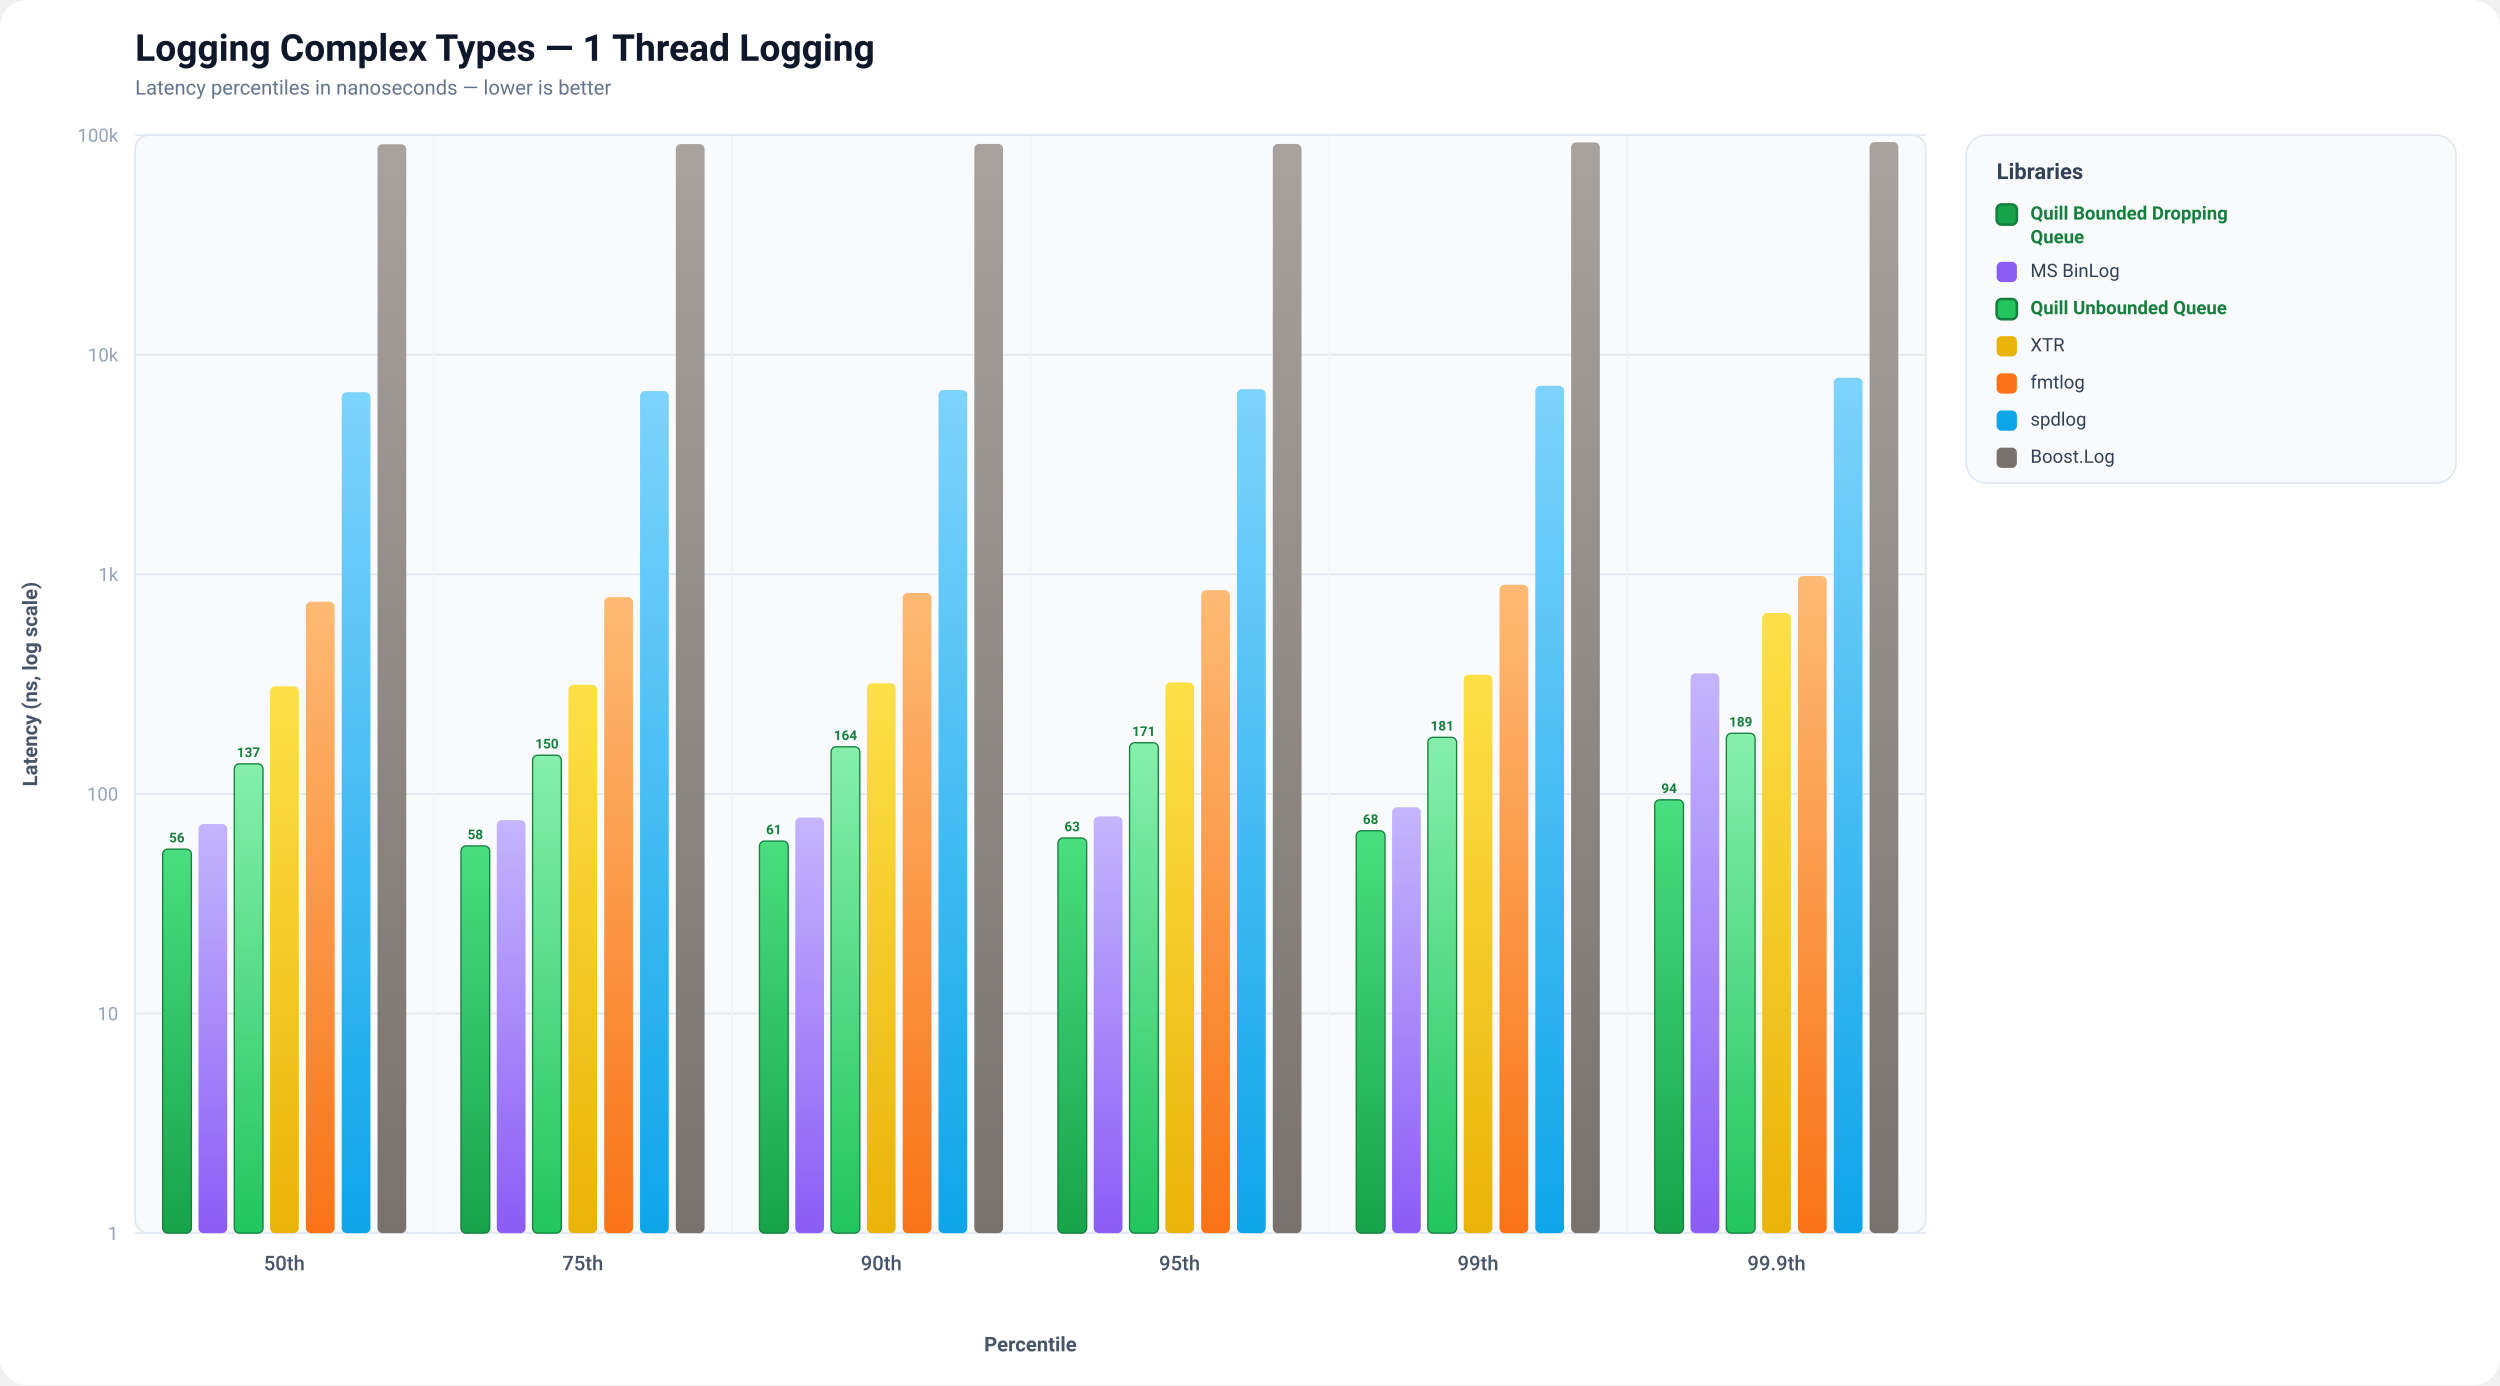
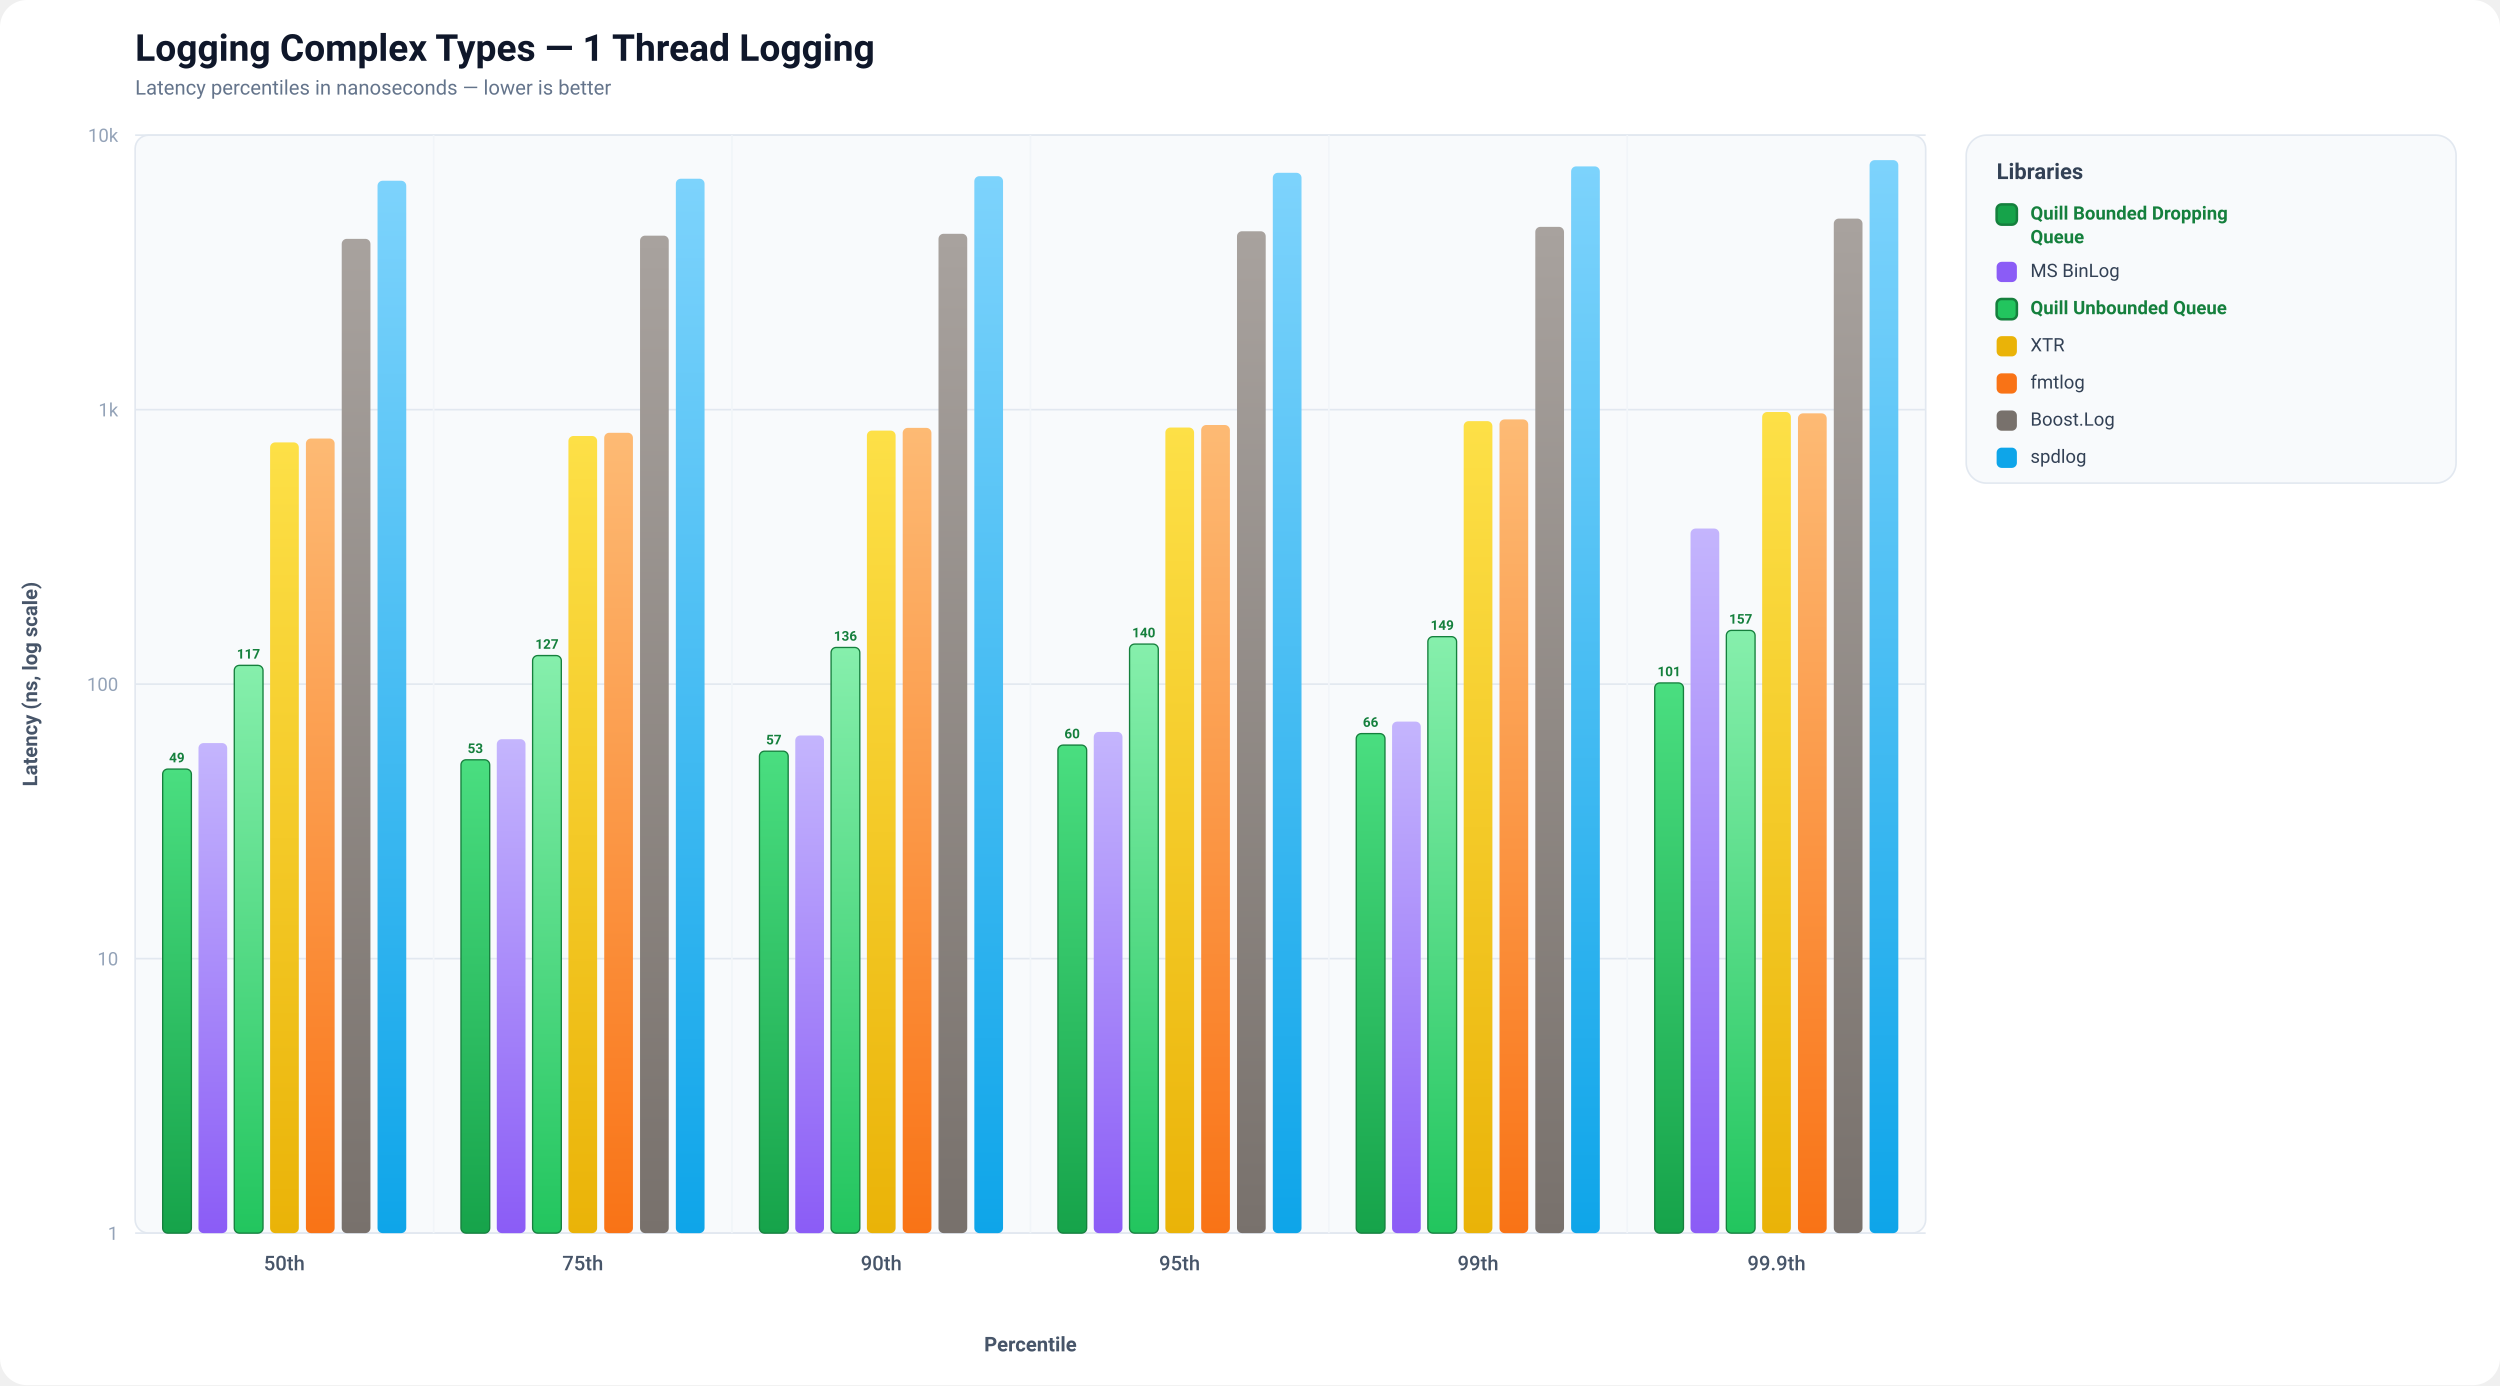
<svg xmlns="http://www.w3.org/2000/svg" width="1480" height="820" viewBox="0 0 1480 820">
  <defs>
    <linearGradient id="grad_Quill_Bounded_Dropping_Queue" x1="0" y1="0" x2="0" y2="1">
      <stop offset="0%" stop-color="#4ade80" />
      <stop offset="100%" stop-color="#16a34a" />
    </linearGradient>
    <linearGradient id="grad_MS_BinLog" x1="0" y1="0" x2="0" y2="1">
      <stop offset="0%" stop-color="#c4b5fd" />
      <stop offset="100%" stop-color="#8b5cf6" />
    </linearGradient>
    <linearGradient id="grad_Quill_Unbounded_Queue" x1="0" y1="0" x2="0" y2="1">
      <stop offset="0%" stop-color="#86efac" />
      <stop offset="100%" stop-color="#22c55e" />
    </linearGradient>
    <linearGradient id="grad_XTR" x1="0" y1="0" x2="0" y2="1">
      <stop offset="0%" stop-color="#fde047" />
      <stop offset="100%" stop-color="#eab308" />
    </linearGradient>
    <linearGradient id="grad_fmtlog" x1="0" y1="0" x2="0" y2="1">
      <stop offset="0%" stop-color="#fdba74" />
      <stop offset="100%" stop-color="#f97316" />
    </linearGradient>
+     <linearGradient id="grad_Boost_Log" x1="0" y1="0" x2="0" y2="1">
+       <stop offset="0%" stop-color="#a8a29e" />
+       <stop offset="100%" stop-color="#78716c" />
+     </linearGradient>
    <linearGradient id="grad_spdlog" x1="0" y1="0" x2="0" y2="1">
      <stop offset="0%" stop-color="#7dd3fc" />
      <stop offset="100%" stop-color="#0ea5e9" />
-     </linearGradient>
-     <linearGradient id="grad_Boost_Log" x1="0" y1="0" x2="0" y2="1">
-       <stop offset="0%" stop-color="#a8a29e" />
-       <stop offset="100%" stop-color="#78716c" />
    </linearGradient>
  </defs>
  <rect width="100%" height="100%" fill="#ffffff" rx="16" />
  <text x="80.0" y="36.0" font-family="-apple-system, BlinkMacSystemFont, Segoe UI, Roboto, Helvetica Neue, Arial, sans-serif" font-size="22" font-weight="700" text-anchor="start" fill="#0f172a">Logging Complex Types — 1 Thread Logging</text>
  <text x="80.0" y="56.0" font-family="-apple-system, BlinkMacSystemFont, Segoe UI, Roboto, Helvetica Neue, Arial, sans-serif" font-size="12" font-weight="400" text-anchor="start" fill="#64748b">Latency percentiles in nanoseconds — lower is better</text>
  <rect x="80" y="80" width="1060" height="650" rx="8" fill="#f8fafc" stroke="#e2e8f0" stroke-width="1" />
  <line x1="80" y1="730.0" x2="1140" y2="730.0" stroke="#e2e8f0" stroke-width="1" />
  <text x="70.0" y="734.0" font-family="-apple-system, BlinkMacSystemFont, Segoe UI, Roboto, Helvetica Neue, Arial, sans-serif" font-size="11" font-weight="400" text-anchor="end" fill="#94a3b8">1</text>
-   <line x1="80" y1="600.0" x2="1140" y2="600.0" stroke="#e2e8f0" stroke-width="1" />
-   <text x="70.0" y="604.0" font-family="-apple-system, BlinkMacSystemFont, Segoe UI, Roboto, Helvetica Neue, Arial, sans-serif" font-size="11" font-weight="400" text-anchor="end" fill="#94a3b8">10</text>
-   <line x1="80" y1="470.0" x2="1140" y2="470.0" stroke="#e2e8f0" stroke-width="1" />
-   <text x="70.0" y="474.0" font-family="-apple-system, BlinkMacSystemFont, Segoe UI, Roboto, Helvetica Neue, Arial, sans-serif" font-size="11" font-weight="400" text-anchor="end" fill="#94a3b8">100</text>
-   <line x1="80" y1="340.0" x2="1140" y2="340.0" stroke="#e2e8f0" stroke-width="1" />
-   <text x="70.0" y="344.0" font-family="-apple-system, BlinkMacSystemFont, Segoe UI, Roboto, Helvetica Neue, Arial, sans-serif" font-size="11" font-weight="400" text-anchor="end" fill="#94a3b8">1k</text>
-   <line x1="80" y1="210.0" x2="1140" y2="210.0" stroke="#e2e8f0" stroke-width="1" />
-   <text x="70.0" y="214.0" font-family="-apple-system, BlinkMacSystemFont, Segoe UI, Roboto, Helvetica Neue, Arial, sans-serif" font-size="11" font-weight="400" text-anchor="end" fill="#94a3b8">10k</text>
+   <line x1="80" y1="567.5" x2="1140" y2="567.5" stroke="#e2e8f0" stroke-width="1" />
+   <text x="70.0" y="571.5" font-family="-apple-system, BlinkMacSystemFont, Segoe UI, Roboto, Helvetica Neue, Arial, sans-serif" font-size="11" font-weight="400" text-anchor="end" fill="#94a3b8">10</text>
+   <line x1="80" y1="405.0" x2="1140" y2="405.0" stroke="#e2e8f0" stroke-width="1" />
+   <text x="70.0" y="409.0" font-family="-apple-system, BlinkMacSystemFont, Segoe UI, Roboto, Helvetica Neue, Arial, sans-serif" font-size="11" font-weight="400" text-anchor="end" fill="#94a3b8">100</text>
+   <line x1="80" y1="242.5" x2="1140" y2="242.5" stroke="#e2e8f0" stroke-width="1" />
+   <text x="70.0" y="246.5" font-family="-apple-system, BlinkMacSystemFont, Segoe UI, Roboto, Helvetica Neue, Arial, sans-serif" font-size="11" font-weight="400" text-anchor="end" fill="#94a3b8">1k</text>
  <line x1="80" y1="80.0" x2="1140" y2="80.0" stroke="#e2e8f0" stroke-width="1" />
-   <text x="70.0" y="84.0" font-family="-apple-system, BlinkMacSystemFont, Segoe UI, Roboto, Helvetica Neue, Arial, sans-serif" font-size="11" font-weight="400" text-anchor="end" fill="#94a3b8">100k</text>
+   <text x="70.0" y="84.0" font-family="-apple-system, BlinkMacSystemFont, Segoe UI, Roboto, Helvetica Neue, Arial, sans-serif" font-size="11" font-weight="400" text-anchor="end" fill="#94a3b8">10k</text>
  <text x="168.3" y="752.0" font-family="-apple-system, BlinkMacSystemFont, Segoe UI, Roboto, Helvetica Neue, Arial, sans-serif" font-size="12" font-weight="500" text-anchor="middle" fill="#475569">50th</text>
-   <rect x="96.3" y="502.7" width="17.0" height="227.3" rx="3" fill="url(#grad_Quill_Bounded_Dropping_Queue)" stroke="#15803d" stroke-width="0.8" />
-   <rect x="117.5" y="487.8" width="17.0" height="242.2" rx="3" fill="url(#grad_MS_BinLog)" />
-   <rect x="138.7" y="452.2" width="17.0" height="277.8" rx="3" fill="url(#grad_Quill_Unbounded_Queue)" stroke="#15803d" stroke-width="0.8" />
-   <rect x="159.9" y="406.3" width="17.0" height="323.7" rx="3" fill="url(#grad_XTR)" />
-   <rect x="181.1" y="356.2" width="17.0" height="373.8" rx="3" fill="url(#grad_fmtlog)" />
-   <rect x="202.3" y="232.2" width="17.0" height="497.8" rx="3" fill="url(#grad_spdlog)" />
-   <rect x="223.5" y="85.4" width="17.0" height="644.6" rx="3" fill="url(#grad_Boost_Log)" />
+   <rect x="96.3" y="455.3" width="17.0" height="274.7" rx="3" fill="url(#grad_Quill_Bounded_Dropping_Queue)" stroke="#15803d" stroke-width="0.8" />
+   <rect x="117.5" y="439.9" width="17.0" height="290.1" rx="3" fill="url(#grad_MS_BinLog)" />
+   <rect x="138.7" y="393.9" width="17.0" height="336.1" rx="3" fill="url(#grad_Quill_Unbounded_Queue)" stroke="#15803d" stroke-width="0.8" />
+   <rect x="159.9" y="261.9" width="17.0" height="468.1" rx="3" fill="url(#grad_XTR)" />
+   <rect x="181.1" y="259.6" width="17.0" height="470.4" rx="3" fill="url(#grad_fmtlog)" />
+   <rect x="202.3" y="141.4" width="17.0" height="588.6" rx="3" fill="url(#grad_Boost_Log)" />
+   <rect x="223.5" y="107.0" width="17.0" height="623.0" rx="3" fill="url(#grad_spdlog)" />
  <line x1="256.7" y1="80" x2="256.7" y2="730" stroke="#f1f5f9" stroke-width="1" />
  <text x="345.0" y="752.0" font-family="-apple-system, BlinkMacSystemFont, Segoe UI, Roboto, Helvetica Neue, Arial, sans-serif" font-size="12" font-weight="500" text-anchor="middle" fill="#475569">75th</text>
-   <rect x="272.9" y="500.8" width="17.0" height="229.2" rx="3" fill="url(#grad_Quill_Bounded_Dropping_Queue)" stroke="#15803d" stroke-width="0.8" />
-   <rect x="294.1" y="485.5" width="17.0" height="244.5" rx="3" fill="url(#grad_MS_BinLog)" />
-   <rect x="315.3" y="447.1" width="17.0" height="282.9" rx="3" fill="url(#grad_Quill_Unbounded_Queue)" stroke="#15803d" stroke-width="0.8" />
-   <rect x="336.5" y="405.4" width="17.0" height="324.6" rx="3" fill="url(#grad_XTR)" />
-   <rect x="357.7" y="353.5" width="17.0" height="376.5" rx="3" fill="url(#grad_fmtlog)" />
-   <rect x="378.9" y="231.5" width="17.0" height="498.5" rx="3" fill="url(#grad_spdlog)" />
-   <rect x="400.1" y="85.3" width="17.0" height="644.7" rx="3" fill="url(#grad_Boost_Log)" />
+   <rect x="272.9" y="449.8" width="17.0" height="280.2" rx="3" fill="url(#grad_Quill_Bounded_Dropping_Queue)" stroke="#15803d" stroke-width="0.8" />
+   <rect x="294.1" y="437.6" width="17.0" height="292.4" rx="3" fill="url(#grad_MS_BinLog)" />
+   <rect x="315.3" y="388.1" width="17.0" height="341.9" rx="3" fill="url(#grad_Quill_Unbounded_Queue)" stroke="#15803d" stroke-width="0.8" />
+   <rect x="336.5" y="258.1" width="17.0" height="471.9" rx="3" fill="url(#grad_XTR)" />
+   <rect x="357.7" y="256.2" width="17.0" height="473.8" rx="3" fill="url(#grad_fmtlog)" />
+   <rect x="378.9" y="139.5" width="17.0" height="590.5" rx="3" fill="url(#grad_Boost_Log)" />
+   <rect x="400.1" y="105.8" width="17.0" height="624.2" rx="3" fill="url(#grad_spdlog)" />
  <line x1="433.3" y1="80" x2="433.3" y2="730" stroke="#f1f5f9" stroke-width="1" />
  <text x="521.7" y="752.0" font-family="-apple-system, BlinkMacSystemFont, Segoe UI, Roboto, Helvetica Neue, Arial, sans-serif" font-size="12" font-weight="500" text-anchor="middle" fill="#475569">90th</text>
-   <rect x="449.6" y="497.9" width="17.0" height="232.1" rx="3" fill="url(#grad_Quill_Bounded_Dropping_Queue)" stroke="#15803d" stroke-width="0.8" />
-   <rect x="470.8" y="484.0" width="17.0" height="246.0" rx="3" fill="url(#grad_MS_BinLog)" />
-   <rect x="492.0" y="442.1" width="17.0" height="287.9" rx="3" fill="url(#grad_Quill_Unbounded_Queue)" stroke="#15803d" stroke-width="0.8" />
-   <rect x="513.2" y="404.5" width="17.0" height="325.5" rx="3" fill="url(#grad_XTR)" />
-   <rect x="534.4" y="351.0" width="17.0" height="379.0" rx="3" fill="url(#grad_fmtlog)" />
-   <rect x="555.6" y="230.9" width="17.0" height="499.1" rx="3" fill="url(#grad_spdlog)" />
-   <rect x="576.8" y="85.2" width="17.0" height="644.8" rx="3" fill="url(#grad_Boost_Log)" />
+   <rect x="449.6" y="444.7" width="17.0" height="285.3" rx="3" fill="url(#grad_Quill_Bounded_Dropping_Queue)" stroke="#15803d" stroke-width="0.8" />
+   <rect x="470.8" y="435.4" width="17.0" height="294.6" rx="3" fill="url(#grad_MS_BinLog)" />
+   <rect x="492.0" y="383.3" width="17.0" height="346.7" rx="3" fill="url(#grad_Quill_Unbounded_Queue)" stroke="#15803d" stroke-width="0.8" />
+   <rect x="513.2" y="254.9" width="17.0" height="475.1" rx="3" fill="url(#grad_XTR)" />
+   <rect x="534.4" y="253.3" width="17.0" height="476.7" rx="3" fill="url(#grad_fmtlog)" />
+   <rect x="555.6" y="138.4" width="17.0" height="591.6" rx="3" fill="url(#grad_Boost_Log)" />
+   <rect x="576.8" y="104.3" width="17.0" height="625.7" rx="3" fill="url(#grad_spdlog)" />
  <line x1="610.0" y1="80" x2="610.0" y2="730" stroke="#f1f5f9" stroke-width="1" />
  <text x="698.3" y="752.0" font-family="-apple-system, BlinkMacSystemFont, Segoe UI, Roboto, Helvetica Neue, Arial, sans-serif" font-size="12" font-weight="500" text-anchor="middle" fill="#475569">95th</text>
-   <rect x="626.3" y="496.1" width="17.0" height="233.9" rx="3" fill="url(#grad_Quill_Bounded_Dropping_Queue)" stroke="#15803d" stroke-width="0.8" />
-   <rect x="647.5" y="483.3" width="17.0" height="246.7" rx="3" fill="url(#grad_MS_BinLog)" />
-   <rect x="668.7" y="439.7" width="17.0" height="290.3" rx="3" fill="url(#grad_Quill_Unbounded_Queue)" stroke="#15803d" stroke-width="0.8" />
-   <rect x="689.9" y="404.0" width="17.0" height="326.0" rx="3" fill="url(#grad_XTR)" />
-   <rect x="711.1" y="349.4" width="17.0" height="380.6" rx="3" fill="url(#grad_fmtlog)" />
-   <rect x="732.3" y="230.4" width="17.0" height="499.6" rx="3" fill="url(#grad_spdlog)" />
-   <rect x="753.5" y="85.2" width="17.0" height="644.8" rx="3" fill="url(#grad_Boost_Log)" />
+   <rect x="626.3" y="441.1" width="17.0" height="288.9" rx="3" fill="url(#grad_Quill_Bounded_Dropping_Queue)" stroke="#15803d" stroke-width="0.8" />
+   <rect x="647.5" y="433.3" width="17.0" height="296.7" rx="3" fill="url(#grad_MS_BinLog)" />
+   <rect x="668.7" y="381.3" width="17.0" height="348.7" rx="3" fill="url(#grad_Quill_Unbounded_Queue)" stroke="#15803d" stroke-width="0.8" />
+   <rect x="689.9" y="253.1" width="17.0" height="476.9" rx="3" fill="url(#grad_XTR)" />
+   <rect x="711.1" y="251.6" width="17.0" height="478.4" rx="3" fill="url(#grad_fmtlog)" />
+   <rect x="732.3" y="136.9" width="17.0" height="593.1" rx="3" fill="url(#grad_Boost_Log)" />
+   <rect x="753.5" y="102.3" width="17.0" height="627.7" rx="3" fill="url(#grad_spdlog)" />
  <line x1="786.7" y1="80" x2="786.7" y2="730" stroke="#f1f5f9" stroke-width="1" />
  <text x="875.0" y="752.0" font-family="-apple-system, BlinkMacSystemFont, Segoe UI, Roboto, Helvetica Neue, Arial, sans-serif" font-size="12" font-weight="500" text-anchor="middle" fill="#475569">99th</text>
-   <rect x="802.9" y="491.8" width="17.0" height="238.2" rx="3" fill="url(#grad_Quill_Bounded_Dropping_Queue)" stroke="#15803d" stroke-width="0.8" />
-   <rect x="824.1" y="477.9" width="17.0" height="252.1" rx="3" fill="url(#grad_MS_BinLog)" />
-   <rect x="845.3" y="436.5" width="17.0" height="293.5" rx="3" fill="url(#grad_Quill_Unbounded_Queue)" stroke="#15803d" stroke-width="0.8" />
-   <rect x="866.5" y="399.4" width="17.0" height="330.6" rx="3" fill="url(#grad_XTR)" />
-   <rect x="887.7" y="346.2" width="17.0" height="383.8" rx="3" fill="url(#grad_fmtlog)" />
-   <rect x="908.9" y="228.4" width="17.0" height="501.6" rx="3" fill="url(#grad_spdlog)" />
-   <rect x="930.1" y="84.3" width="17.0" height="645.7" rx="3" fill="url(#grad_Boost_Log)" />
+   <rect x="802.9" y="434.3" width="17.0" height="295.7" rx="3" fill="url(#grad_Quill_Bounded_Dropping_Queue)" stroke="#15803d" stroke-width="0.8" />
+   <rect x="824.1" y="427.2" width="17.0" height="302.8" rx="3" fill="url(#grad_MS_BinLog)" />
+   <rect x="845.3" y="376.9" width="17.0" height="353.1" rx="3" fill="url(#grad_Quill_Unbounded_Queue)" stroke="#15803d" stroke-width="0.8" />
+   <rect x="866.5" y="249.3" width="17.0" height="480.7" rx="3" fill="url(#grad_XTR)" />
+   <rect x="887.7" y="248.3" width="17.0" height="481.7" rx="3" fill="url(#grad_fmtlog)" />
+   <rect x="908.9" y="134.3" width="17.0" height="595.7" rx="3" fill="url(#grad_Boost_Log)" />
+   <rect x="930.1" y="98.5" width="17.0" height="631.5" rx="3" fill="url(#grad_spdlog)" />
  <line x1="963.3" y1="80" x2="963.3" y2="730" stroke="#f1f5f9" stroke-width="1" />
  <text x="1051.7" y="752.0" font-family="-apple-system, BlinkMacSystemFont, Segoe UI, Roboto, Helvetica Neue, Arial, sans-serif" font-size="12" font-weight="500" text-anchor="middle" fill="#475569">99.9th</text>
-   <rect x="979.6" y="473.5" width="17.0" height="256.5" rx="3" fill="url(#grad_Quill_Bounded_Dropping_Queue)" stroke="#15803d" stroke-width="0.8" />
-   <rect x="1000.8" y="398.6" width="17.0" height="331.4" rx="3" fill="url(#grad_MS_BinLog)" />
-   <rect x="1022.0" y="434.1" width="17.0" height="295.9" rx="3" fill="url(#grad_Quill_Unbounded_Queue)" stroke="#15803d" stroke-width="0.8" />
-   <rect x="1043.2" y="362.9" width="17.0" height="367.1" rx="3" fill="url(#grad_XTR)" />
-   <rect x="1064.4" y="341.0" width="17.0" height="389.0" rx="3" fill="url(#grad_fmtlog)" />
-   <rect x="1085.6" y="223.6" width="17.0" height="506.4" rx="3" fill="url(#grad_spdlog)" />
-   <rect x="1106.8" y="84.1" width="17.0" height="645.9" rx="3" fill="url(#grad_Boost_Log)" />
-   <text x="104.7" y="498.7" font-family="-apple-system, BlinkMacSystemFont, Segoe UI, Roboto, Helvetica Neue, Arial, sans-serif" font-size="8" font-weight="700" text-anchor="middle" fill="#15803d">56</text>
-   <text x="147.1" y="448.2" font-family="-apple-system, BlinkMacSystemFont, Segoe UI, Roboto, Helvetica Neue, Arial, sans-serif" font-size="8" font-weight="700" text-anchor="middle" fill="#15803d">137</text>
-   <text x="281.4" y="496.8" font-family="-apple-system, BlinkMacSystemFont, Segoe UI, Roboto, Helvetica Neue, Arial, sans-serif" font-size="8" font-weight="700" text-anchor="middle" fill="#15803d">58</text>
-   <text x="323.8" y="443.1" font-family="-apple-system, BlinkMacSystemFont, Segoe UI, Roboto, Helvetica Neue, Arial, sans-serif" font-size="8" font-weight="700" text-anchor="middle" fill="#15803d">150</text>
-   <text x="458.1" y="493.9" font-family="-apple-system, BlinkMacSystemFont, Segoe UI, Roboto, Helvetica Neue, Arial, sans-serif" font-size="8" font-weight="700" text-anchor="middle" fill="#15803d">61</text>
-   <text x="500.5" y="438.1" font-family="-apple-system, BlinkMacSystemFont, Segoe UI, Roboto, Helvetica Neue, Arial, sans-serif" font-size="8" font-weight="700" text-anchor="middle" fill="#15803d">164</text>
-   <text x="634.7" y="492.1" font-family="-apple-system, BlinkMacSystemFont, Segoe UI, Roboto, Helvetica Neue, Arial, sans-serif" font-size="8" font-weight="700" text-anchor="middle" fill="#15803d">63</text>
-   <text x="677.1" y="435.7" font-family="-apple-system, BlinkMacSystemFont, Segoe UI, Roboto, Helvetica Neue, Arial, sans-serif" font-size="8" font-weight="700" text-anchor="middle" fill="#15803d">171</text>
-   <text x="811.4" y="487.8" font-family="-apple-system, BlinkMacSystemFont, Segoe UI, Roboto, Helvetica Neue, Arial, sans-serif" font-size="8" font-weight="700" text-anchor="middle" fill="#15803d">68</text>
-   <text x="853.8" y="432.5" font-family="-apple-system, BlinkMacSystemFont, Segoe UI, Roboto, Helvetica Neue, Arial, sans-serif" font-size="8" font-weight="700" text-anchor="middle" fill="#15803d">181</text>
-   <text x="988.1" y="469.5" font-family="-apple-system, BlinkMacSystemFont, Segoe UI, Roboto, Helvetica Neue, Arial, sans-serif" font-size="8" font-weight="700" text-anchor="middle" fill="#15803d">94</text>
-   <text x="1030.5" y="430.1" font-family="-apple-system, BlinkMacSystemFont, Segoe UI, Roboto, Helvetica Neue, Arial, sans-serif" font-size="8" font-weight="700" text-anchor="middle" fill="#15803d">189</text>
+   <rect x="979.6" y="404.3" width="17.0" height="325.7" rx="3" fill="url(#grad_Quill_Bounded_Dropping_Queue)" stroke="#15803d" stroke-width="0.8" />
+   <rect x="1000.8" y="312.9" width="17.0" height="417.1" rx="3" fill="url(#grad_MS_BinLog)" />
+   <rect x="1022.0" y="373.2" width="17.0" height="356.8" rx="3" fill="url(#grad_Quill_Unbounded_Queue)" stroke="#15803d" stroke-width="0.8" />
+   <rect x="1043.2" y="243.9" width="17.0" height="486.1" rx="3" fill="url(#grad_XTR)" />
+   <rect x="1064.4" y="244.7" width="17.0" height="485.3" rx="3" fill="url(#grad_fmtlog)" />
+   <rect x="1085.6" y="129.4" width="17.0" height="600.6" rx="3" fill="url(#grad_Boost_Log)" />
+   <rect x="1106.8" y="94.8" width="17.0" height="635.2" rx="3" fill="url(#grad_spdlog)" />
+   <text x="104.7" y="451.3" font-family="-apple-system, BlinkMacSystemFont, Segoe UI, Roboto, Helvetica Neue, Arial, sans-serif" font-size="8" font-weight="700" text-anchor="middle" fill="#15803d">49</text>
+   <text x="147.1" y="389.9" font-family="-apple-system, BlinkMacSystemFont, Segoe UI, Roboto, Helvetica Neue, Arial, sans-serif" font-size="8" font-weight="700" text-anchor="middle" fill="#15803d">117</text>
+   <text x="281.4" y="445.8" font-family="-apple-system, BlinkMacSystemFont, Segoe UI, Roboto, Helvetica Neue, Arial, sans-serif" font-size="8" font-weight="700" text-anchor="middle" fill="#15803d">53</text>
+   <text x="323.8" y="384.1" font-family="-apple-system, BlinkMacSystemFont, Segoe UI, Roboto, Helvetica Neue, Arial, sans-serif" font-size="8" font-weight="700" text-anchor="middle" fill="#15803d">127</text>
+   <text x="458.1" y="440.7" font-family="-apple-system, BlinkMacSystemFont, Segoe UI, Roboto, Helvetica Neue, Arial, sans-serif" font-size="8" font-weight="700" text-anchor="middle" fill="#15803d">57</text>
+   <text x="500.5" y="379.3" font-family="-apple-system, BlinkMacSystemFont, Segoe UI, Roboto, Helvetica Neue, Arial, sans-serif" font-size="8" font-weight="700" text-anchor="middle" fill="#15803d">136</text>
+   <text x="634.7" y="437.1" font-family="-apple-system, BlinkMacSystemFont, Segoe UI, Roboto, Helvetica Neue, Arial, sans-serif" font-size="8" font-weight="700" text-anchor="middle" fill="#15803d">60</text>
+   <text x="677.1" y="377.3" font-family="-apple-system, BlinkMacSystemFont, Segoe UI, Roboto, Helvetica Neue, Arial, sans-serif" font-size="8" font-weight="700" text-anchor="middle" fill="#15803d">140</text>
+   <text x="811.4" y="430.3" font-family="-apple-system, BlinkMacSystemFont, Segoe UI, Roboto, Helvetica Neue, Arial, sans-serif" font-size="8" font-weight="700" text-anchor="middle" fill="#15803d">66</text>
+   <text x="853.8" y="372.9" font-family="-apple-system, BlinkMacSystemFont, Segoe UI, Roboto, Helvetica Neue, Arial, sans-serif" font-size="8" font-weight="700" text-anchor="middle" fill="#15803d">149</text>
+   <text x="988.1" y="400.3" font-family="-apple-system, BlinkMacSystemFont, Segoe UI, Roboto, Helvetica Neue, Arial, sans-serif" font-size="8" font-weight="700" text-anchor="middle" fill="#15803d">101</text>
+   <text x="1030.5" y="369.2" font-family="-apple-system, BlinkMacSystemFont, Segoe UI, Roboto, Helvetica Neue, Arial, sans-serif" font-size="8" font-weight="700" text-anchor="middle" fill="#15803d">157</text>
  <text x="610.0" y="800.0" font-family="-apple-system, BlinkMacSystemFont, Segoe UI, Roboto, Helvetica Neue, Arial, sans-serif" font-size="12" font-weight="600" text-anchor="middle" fill="#475569">Percentile</text>
  <text x="22.0" y="405.0" font-family="-apple-system, BlinkMacSystemFont, Segoe UI, Roboto, Helvetica Neue, Arial, sans-serif" font-size="12" font-weight="600" text-anchor="middle" fill="#475569" transform="rotate(-90 22 405.0)">Latency (ns, log scale)</text>
  <rect x="1164.0" y="80.0" width="290" height="206" rx="12" fill="#f8fafc" stroke="#e2e8f0" stroke-width="1" />
  <text x="1182.0" y="106.0" font-family="-apple-system, BlinkMacSystemFont, Segoe UI, Roboto, Helvetica Neue, Arial, sans-serif" font-size="13" font-weight="700" text-anchor="start" fill="#334155">Libraries</text>
  <rect x="1182.0" y="121.0" width="12" height="12" rx="3" fill="#16a34a" stroke="#15803d" stroke-width="1.5" />
  <text x="1202.0" y="130.0" font-family="-apple-system, BlinkMacSystemFont, Segoe UI, Roboto, Helvetica Neue, Arial, sans-serif" font-size="11" font-weight="600" text-anchor="start" fill="#15803d">Quill Bounded Dropping</text>
  <text x="1202.0" y="144.0" font-family="-apple-system, BlinkMacSystemFont, Segoe UI, Roboto, Helvetica Neue, Arial, sans-serif" font-size="11" font-weight="600" text-anchor="start" fill="#15803d">Queue</text>
  <rect x="1182.0" y="155.0" width="12" height="12" rx="3" fill="#8b5cf6" />
  <text x="1202.0" y="164.0" font-family="-apple-system, BlinkMacSystemFont, Segoe UI, Roboto, Helvetica Neue, Arial, sans-serif" font-size="11" font-weight="400" text-anchor="start" fill="#334155">MS BinLog</text>
  <rect x="1182.0" y="177.0" width="12" height="12" rx="3" fill="#22c55e" stroke="#15803d" stroke-width="1.5" />
  <text x="1202.0" y="186.0" font-family="-apple-system, BlinkMacSystemFont, Segoe UI, Roboto, Helvetica Neue, Arial, sans-serif" font-size="11" font-weight="600" text-anchor="start" fill="#15803d">Quill Unbounded Queue</text>
  <rect x="1182.0" y="199.0" width="12" height="12" rx="3" fill="#eab308" />
  <text x="1202.0" y="208.0" font-family="-apple-system, BlinkMacSystemFont, Segoe UI, Roboto, Helvetica Neue, Arial, sans-serif" font-size="11" font-weight="400" text-anchor="start" fill="#334155">XTR</text>
  <rect x="1182.0" y="221.0" width="12" height="12" rx="3" fill="#f97316" />
  <text x="1202.0" y="230.0" font-family="-apple-system, BlinkMacSystemFont, Segoe UI, Roboto, Helvetica Neue, Arial, sans-serif" font-size="11" font-weight="400" text-anchor="start" fill="#334155">fmtlog</text>
-   <rect x="1182.0" y="243.0" width="12" height="12" rx="3" fill="#0ea5e9" />
-   <text x="1202.0" y="252.0" font-family="-apple-system, BlinkMacSystemFont, Segoe UI, Roboto, Helvetica Neue, Arial, sans-serif" font-size="11" font-weight="400" text-anchor="start" fill="#334155">spdlog</text>
-   <rect x="1182.0" y="265.0" width="12" height="12" rx="3" fill="#78716c" />
-   <text x="1202.0" y="274.0" font-family="-apple-system, BlinkMacSystemFont, Segoe UI, Roboto, Helvetica Neue, Arial, sans-serif" font-size="11" font-weight="400" text-anchor="start" fill="#334155">Boost.Log</text>
+   <rect x="1182.0" y="243.0" width="12" height="12" rx="3" fill="#78716c" />
+   <text x="1202.0" y="252.0" font-family="-apple-system, BlinkMacSystemFont, Segoe UI, Roboto, Helvetica Neue, Arial, sans-serif" font-size="11" font-weight="400" text-anchor="start" fill="#334155">Boost.Log</text>
+   <rect x="1182.0" y="265.0" width="12" height="12" rx="3" fill="#0ea5e9" />
+   <text x="1202.0" y="274.0" font-family="-apple-system, BlinkMacSystemFont, Segoe UI, Roboto, Helvetica Neue, Arial, sans-serif" font-size="11" font-weight="400" text-anchor="start" fill="#334155">spdlog</text>
</svg>
